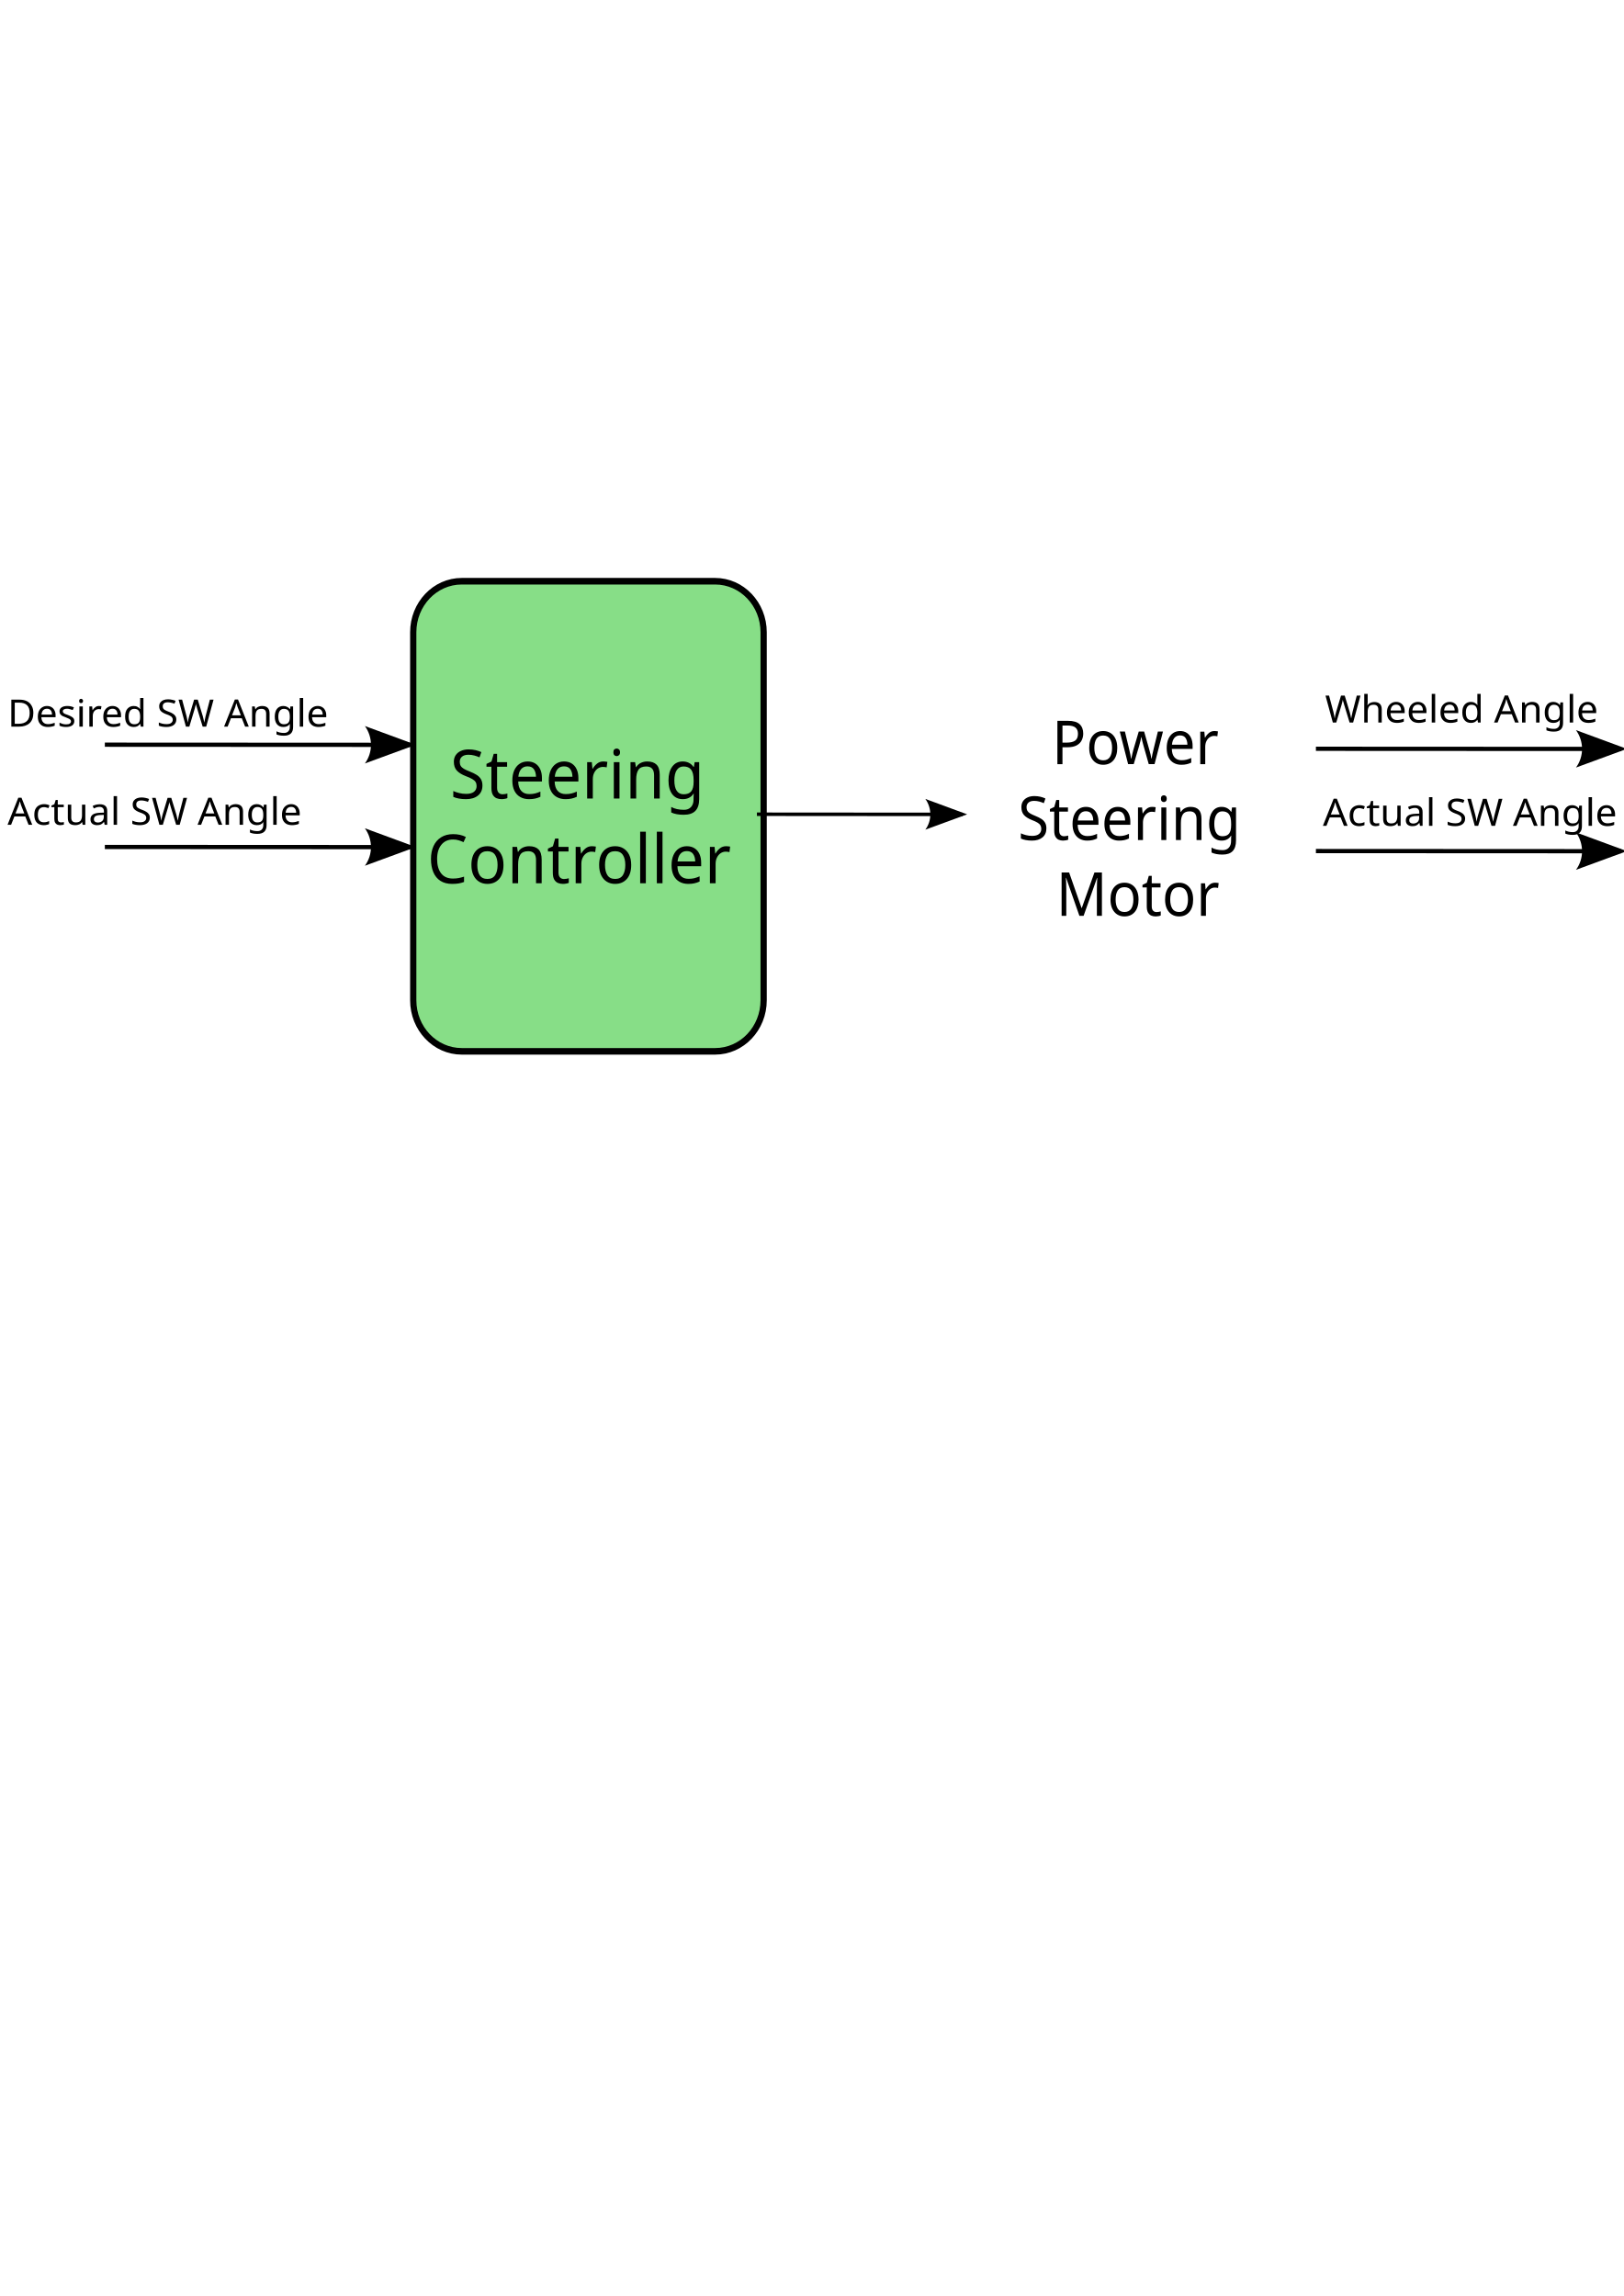
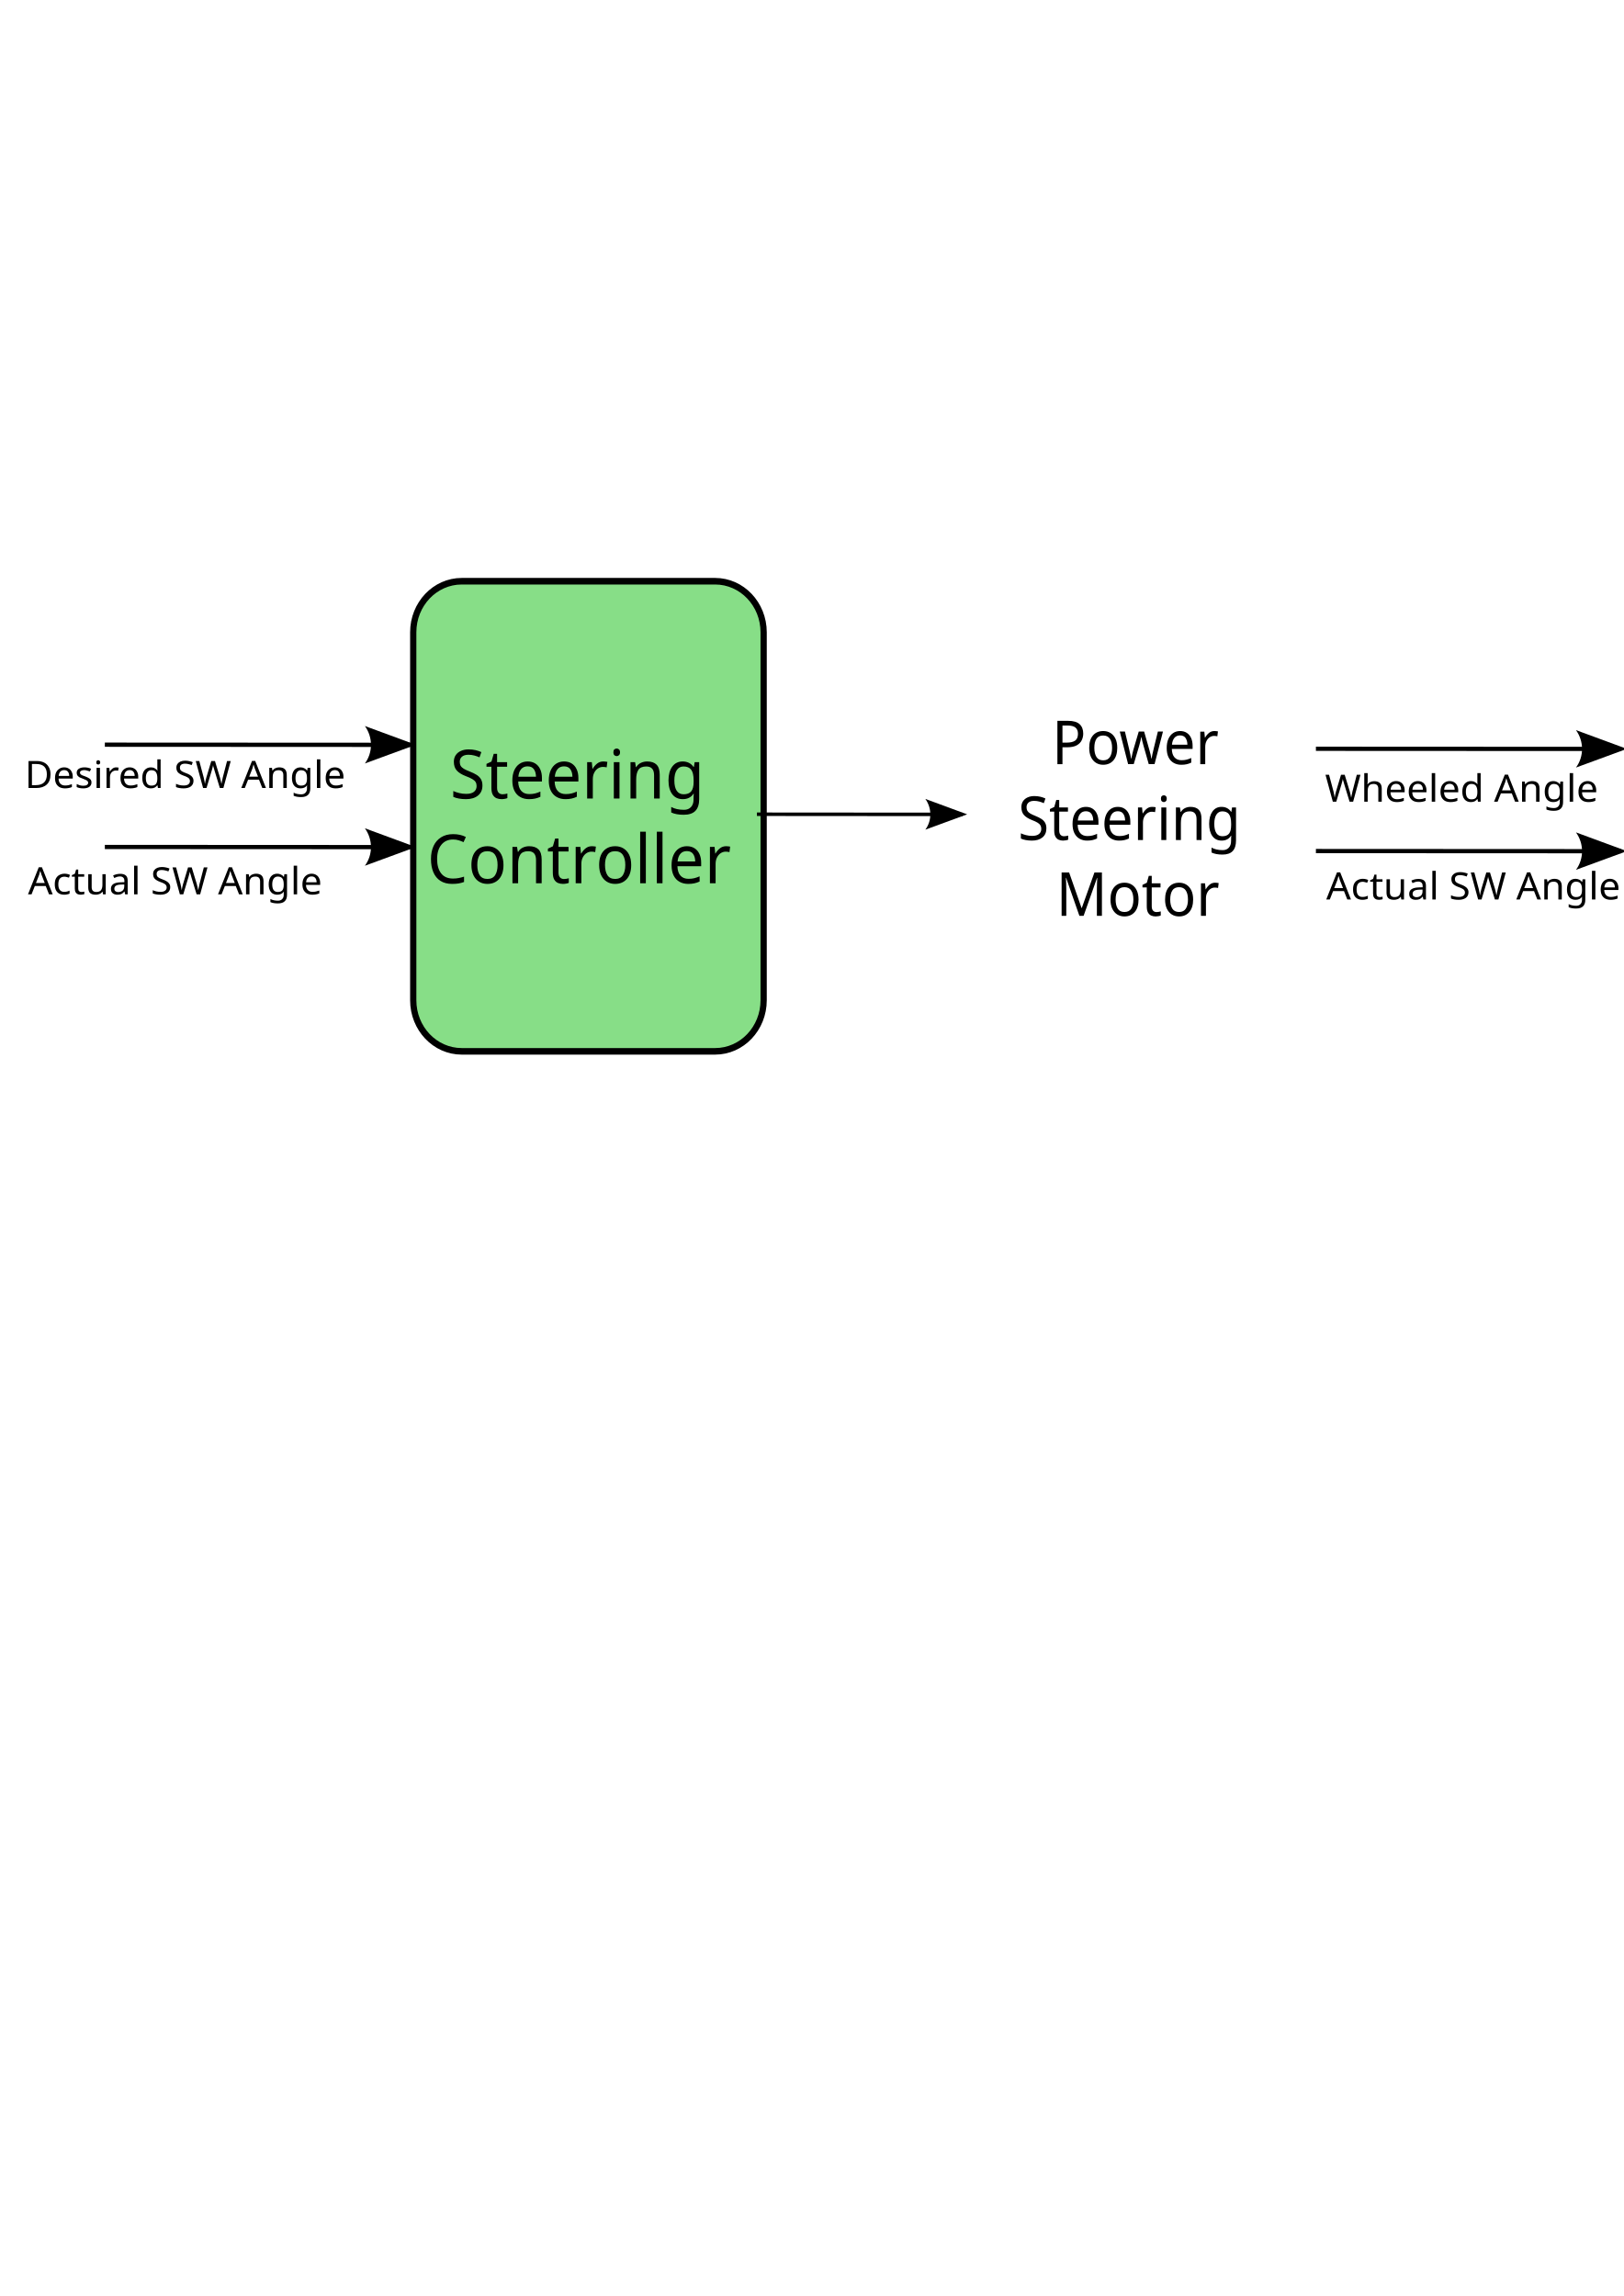
<svg xmlns="http://www.w3.org/2000/svg" width="210mm" height="297mm" viewBox="0 0 210 297" version="1.1" id="svg5">
  <defs id="defs2">
    <linearGradient id="linearGradient102493">
      <stop style="stop-color:#ffb380;stop-opacity:1;" offset="0" id="stop102491" />
    </linearGradient>
    <marker style="overflow:visible;" id="marker97420" refX="0.0" refY="0.0" orient="auto">
      <path transform="scale(1.1) rotate(180) translate(1,0)" d="M 8.719,4.034 L -2.207,0.016 L 8.719,-4.002 C 6.973,-1.63 6.983,1.616 8.719,4.034 z " style="fill-rule:evenodd;fill:context-stroke;stroke-width:0.625;stroke-linejoin:round;" id="path97418" />
    </marker>
    <rect x="0" y="290" width="140" height="50" id="rect75955" />
    <rect x="0" y="400" width="130" height="60" id="rect67575" />
    <rect x="300" y="410" width="140" height="100" id="rect48452" />
    <marker style="overflow:visible;" id="Arrow2Lend" refX="0.0" refY="0.0" orient="auto">
      <path transform="scale(1.1) rotate(180) translate(1,0)" d="M 8.719,4.034 L -2.207,0.016 L 8.719,-4.002 C 6.973,-1.63 6.983,1.616 8.719,4.034 z " style="fill-rule:evenodd;fill:context-stroke;stroke-width:0.625;stroke-linejoin:round;" id="path38825" />
    </marker>
    <marker style="overflow:visible;" id="Arrow1Lend" refX="0.0" refY="0.0" orient="auto">
      <path transform="scale(0.8) rotate(180) translate(12.5,0)" style="fill-rule:evenodd;fill:context-stroke;stroke:context-stroke;stroke-width:1.0pt;" d="M 0.0,0.0 L 5.0,-5.0 L -12.5,0.0 L 5.0,5.0 L 0.0,0.0 z " id="path38807" />
    </marker>
    <rect x="159.335" y="183.02" width="155.028" height="112.683" id="rect2367" />
    <rect x="159.335" y="183.02" width="155.028" height="112.683" id="rect2367-6" />
    <marker style="overflow:visible" id="marker97420-8" refX="0" refY="0" orient="auto">
      <path transform="matrix(-1.1,0,0,-1.1,-1.1,0)" d="M 8.719,4.034 -2.207,0.016 8.719,-4.002 c -1.745,2.372 -1.735,5.617 -6e-7,8.035 z" style="fill:context-stroke;fill-rule:evenodd;stroke-width:0.625;stroke-linejoin:round" id="path97418-9" />
    </marker>
    <marker style="overflow:visible" id="marker97420-5" refX="0" refY="0" orient="auto">
      <path transform="matrix(-1.1,0,0,-1.1,-1.1,0)" d="M 8.719,4.034 -2.207,0.016 8.719,-4.002 c -1.745,2.372 -1.735,5.617 -6e-7,8.035 z" style="fill:context-stroke;fill-rule:evenodd;stroke-width:0.625;stroke-linejoin:round" id="path97418-3" />
    </marker>
    <marker style="overflow:visible" id="marker97420-1" refX="0" refY="0" orient="auto">
      <path transform="matrix(-1.1,0,0,-1.1,-1.1,0)" d="M 8.719,4.034 -2.207,0.016 8.719,-4.002 c -1.745,2.372 -1.735,5.617 -6e-7,8.035 z" style="fill:context-stroke;fill-rule:evenodd;stroke-width:0.625;stroke-linejoin:round" id="path97418-2" />
    </marker>
    <marker style="overflow:visible" id="Arrow2Lend-2" refX="0" refY="0" orient="auto">
      <path transform="matrix(-1.1,0,0,-1.1,-1.1,0)" d="M 8.719,4.034 -2.207,0.016 8.719,-4.002 c -1.745,2.372 -1.735,5.617 -6e-7,8.035 z" style="fill:context-stroke;fill-rule:evenodd;stroke-width:0.625;stroke-linejoin:round" id="path38825-8" />
    </marker>
    <marker style="overflow:visible" id="Arrow2Lend-2-8" refX="0" refY="0" orient="auto">
      <path transform="matrix(-1.1,0,0,-1.1,-1.1,0)" d="M 8.719,4.034 -2.207,0.016 8.719,-4.002 c -1.745,2.372 -1.735,5.617 -6e-7,8.035 z" style="fill:context-stroke;fill-rule:evenodd;stroke-width:0.625;stroke-linejoin:round" id="path38825-8-0" />
    </marker>
    <marker style="overflow:visible" id="Arrow2Lend-2-3" refX="0" refY="0" orient="auto">
      <path transform="matrix(-1.1,0,0,-1.1,-1.1,0)" d="M 8.719,4.034 -2.207,0.016 8.719,-4.002 c -1.745,2.372 -1.735,5.617 -6e-7,8.035 z" style="fill:context-stroke;fill-rule:evenodd;stroke-width:0.625;stroke-linejoin:round" id="path38825-8-8" />
    </marker>
    <marker style="overflow:visible" id="Arrow2Lend-2-3-1" refX="0" refY="0" orient="auto">
      <path transform="matrix(-1.1,0,0,-1.1,-1.1,0)" d="M 8.719,4.034 -2.207,0.016 8.719,-4.002 c -1.745,2.372 -1.735,5.617 -6e-7,8.035 z" style="fill:context-stroke;fill-rule:evenodd;stroke-width:0.625;stroke-linejoin:round" id="path38825-8-8-7" />
    </marker>
  </defs>
  <g id="layer1">
    <g id="g17690" transform="translate(83.08932,47.90103)">
      <text xml:space="preserve" transform="matrix(0.2645833,0,0,0.2645833,-82.4156,-46.52494)" id="text75953" style="font-style:normal;font-weight:normal;font-size:21.333px;line-height:1.25;font-family:sans-serif;white-space:pre;shape-inside:url(#rect75955);fill:#000000;fill-opacity:1;stroke:none" />
      <g id="g97625">
        <g id="g60949" transform="matrix(0.8403288,0,0,0.8846154,6.696381,4.187344)" />
        <g id="g100123" transform="translate(-0.3405611,1.289941)">
          <g id="g100097" />
          <g id="g100286">
-             <text xml:space="preserve" style="font-style:normal;font-weight:normal;font-size:4.939px;line-height:1.25;font-family:sans-serif;fill:#000000;fill-opacity:1;stroke:none;stroke-width:0.184" x="-80.796" y="45.343" id="text77963" transform="scale(1.012077,0.9880671)">
-               <tspan id="tspan77961" style="font-size:4.939px;stroke-width:0.184" x="-80.796" y="45.343">Desired SW Angle</tspan>
+             <text xml:space="preserve" style="font-style:normal;font-weight:normal;font-size:4.939px;line-height:1.25;font-family:sans-serif;fill:#000000;fill-opacity:1;stroke:none;stroke-width:0.184" x="-78.602" y="53.376" id="text77963" transform="scale(1.012077,0.9880671)">
+               <tspan id="tspan77961" style="font-size:4.939px;stroke-width:0.184" x="-78.602" y="53.376">Desired SW Angle</tspan>
            </text>
-             <text xml:space="preserve" style="font-style:normal;font-weight:normal;font-size:4.939px;line-height:1.25;font-family:sans-serif;fill:#000000;fill-opacity:1;stroke:none;stroke-width:0.184" x="87.562" y="44.807" id="text77963-5" transform="scale(1.012077,0.9880671)">
-               <tspan id="tspan77961-4" style="font-size:4.939px;stroke-width:0.184" x="87.562" y="44.807">Wheeled Angle</tspan>
+             <text xml:space="preserve" style="font-style:normal;font-weight:normal;font-size:4.939px;line-height:1.25;font-family:sans-serif;fill:#000000;fill-opacity:1;stroke:none;stroke-width:0.184" x="87.562" y="55.175" id="text77963-5" transform="scale(1.012077,0.9880671)">
+               <tspan id="tspan77961-4" style="font-size:4.939px;stroke-width:0.184" x="87.562" y="55.175">Wheeled Angle</tspan>
            </text>
-             <text xml:space="preserve" style="font-style:normal;font-weight:normal;font-size:4.939px;line-height:1.25;font-family:sans-serif;fill:#000000;fill-opacity:1;stroke:none;stroke-width:0.184" x="-80.796" y="58.196" id="text77963-3" transform="scale(1.012077,0.9880671)">
-               <tspan id="tspan77961-9" style="font-size:4.939px;stroke-width:0.184" x="-80.796" y="58.196">Actual SW Angle</tspan>
+             <text xml:space="preserve" style="font-style:normal;font-weight:normal;font-size:4.939px;line-height:1.25;font-family:sans-serif;fill:#000000;fill-opacity:1;stroke:none;stroke-width:0.184" x="-78.182" y="67.3" id="text77963-3" transform="scale(1.012077,0.9880671)">
+               <tspan id="tspan77961-9" style="font-size:4.939px;stroke-width:0.184" x="-78.182" y="67.3">Actual SW Angle</tspan>
            </text>
-             <text xml:space="preserve" style="font-style:normal;font-weight:normal;font-size:4.939px;line-height:1.25;font-family:sans-serif;fill:#000000;fill-opacity:1;stroke:none;stroke-width:0.184" x="87.293" y="58.329" id="text77963-4" transform="scale(1.012077,0.9880671)">
-               <tspan id="tspan77961-44" style="font-size:4.939px;stroke-width:0.184" x="87.293" y="58.329">Actual SW Angle</tspan>
+             <text xml:space="preserve" style="font-style:normal;font-weight:normal;font-size:4.939px;line-height:1.25;font-family:sans-serif;fill:#000000;fill-opacity:1;stroke:none;stroke-width:0.184" x="87.721" y="67.969" id="text77963-4" transform="scale(1.012077,0.9880671)">
+               <tspan id="tspan77961-44" style="font-size:4.939px;stroke-width:0.184" x="87.721" y="67.969">Actual SW Angle</tspan>
            </text>
            <g id="g27969" transform="matrix(0.8403288,0,0,0.8846154,12.57649,3.086332)">
              <rect style="mix-blend-mode:hue;fill:#ffb380;fill-opacity:1;fill-rule:evenodd;stroke-width:0.844;stroke:#000000;stroke-opacity:1;stroke-miterlimit:4;stroke-dasharray:none" id="rect31" width="53.931" height="68.743" x="34.941" y="26.206" ry="7.417" />
              <text xml:space="preserve" transform="matrix(0.3261992,0,0,0.3326719,-15.63775,-16.33289)" id="text2365" style="font-style:normal;font-weight:normal;font-size:26.667px;line-height:1.25;font-family:sans-serif;text-align:center;letter-spacing:0px;word-spacing:0px;white-space:pre;shape-inside:url(#rect2367);fill:#000000;fill-opacity:1;stroke:none" x="55.475" y="0">
-                 <tspan x="196.497" y="207.348" id="tspan82605">Power </tspan>
-                 <tspan x="180.501" y="240.682" id="tspan82607">Steering </tspan>
-                 <tspan x="198.483" y="274.015" id="tspan82609">Motor </tspan>
+                 <tspan x="196.497" y="207.348" id="tspan78817">Power </tspan>
+                 <tspan x="180.501" y="240.682" id="tspan78819">Steering </tspan>
+                 <tspan x="198.483" y="274.015" id="tspan78821">Motor </tspan>
              </text>
              <tspan x="180.501" y="240.682" id="tspan128">Steering </tspan>
              <tspan x="198.483" y="274.015" id="tspan130">Motor</tspan>
            </g>
+ 

=======
                   id="tspan188"&gt;Power </g>
          <tspan x="180.501" y="240.682" id="tspan190">Steering </tspan>
          <tspan x="198.483" y="274.015" id="tspan192">Motor</tspan>
        </g>

+ 
&gt;&gt;&gt;&gt;&gt;&gt;&gt; 2af1530f4eea72fb02242e1ca3d8c5b29aea5f2f
            </g>
      <g id="g27969-2" transform="matrix(0.8403288,0,0,0.8846154,-59.00555,4.101589)">
        <rect style="fill:#87de87;fill-rule:evenodd;stroke:#000000;stroke-width:0.96;stroke-miterlimit:4;stroke-dasharray:none;stroke-opacity:1" id="rect31-8" width="53.931" height="68.743" x="34.941" y="26.206" ry="7.466" />
        <text xml:space="preserve" transform="matrix(0.3728497,0,0,0.3717333,-26.70086,-19.10258)" id="text2365-8" style="font-style:normal;font-weight:normal;font-size:26.667px;line-height:1.25;font-family:sans-serif;text-align:center;letter-spacing:0px;word-spacing:0px;white-space:pre;shape-inside:url(#rect2367-6);fill:#000000;fill-opacity:1;stroke:none" x="55.475" y="0">
-           <tspan x="180.501" y="207.348" id="tspan82611">Steering </tspan>
-           <tspan x="171.022" y="240.682" id="tspan82613">Controller </tspan>
+           <tspan x="180.501" y="207.348" id="tspan78823">Steering </tspan>
+           <tspan x="171.022" y="240.682" id="tspan78825">Controller </tspan>
        </text>
        <tspan x="171.022" y="240.682" id="tspan134">Controller</tspan>
      </g>
    </g>
    <path style="fill:none;fill-rule:evenodd;stroke:#000000;stroke-width:0.548;stroke-linecap:butt;stroke-linejoin:miter;stroke-miterlimit:4;stroke-dasharray:none;stroke-opacity:1;marker-end:url(#Arrow2Lend)" d="m 13.56,96.33 39.491,0.02" id="path37907" />
    <path style="fill:none;fill-rule:evenodd;stroke:#000000;stroke-width:0.548;stroke-linecap:butt;stroke-linejoin:miter;stroke-miterlimit:4;stroke-dasharray:none;stroke-opacity:1;marker-end:url(#Arrow2Lend-2)" d="m 13.56,109.559 39.491,0.02" id="path37907-6" />
    <path style="fill:none;fill-rule:evenodd;stroke:#000000;stroke-width:0.548;stroke-linecap:butt;stroke-linejoin:miter;stroke-miterlimit:4;stroke-dasharray:none;stroke-opacity:1;marker-end:url(#Arrow2Lend-2-3)" d="m 170.193,96.859 39.492,0.02" id="path37907-6-70" />
    <path style="fill:none;fill-rule:evenodd;stroke:#000000;stroke-width:0.548;stroke-linecap:butt;stroke-linejoin:miter;stroke-miterlimit:4;stroke-dasharray:none;stroke-opacity:1;marker-end:url(#Arrow2Lend-2-3-1)" d="m 170.193,110.088 39.492,0.02" id="path37907-6-70-5" />
    <path style="fill:none;fill-rule:evenodd;stroke:#000000;stroke-width:0.45;stroke-linecap:butt;stroke-linejoin:miter;stroke-miterlimit:4;stroke-dasharray:none;stroke-opacity:1;marker-end:url(#Arrow2Lend-2-8)" d="m 97.896,105.326 26.593,0.02" id="path37907-6-7" />

+ 
=======
                   id="tspan194"&gt;Steering </g>
  <tspan x="171.022" y="240.682" id="tspan196">Controller</tspan>
</svg>
